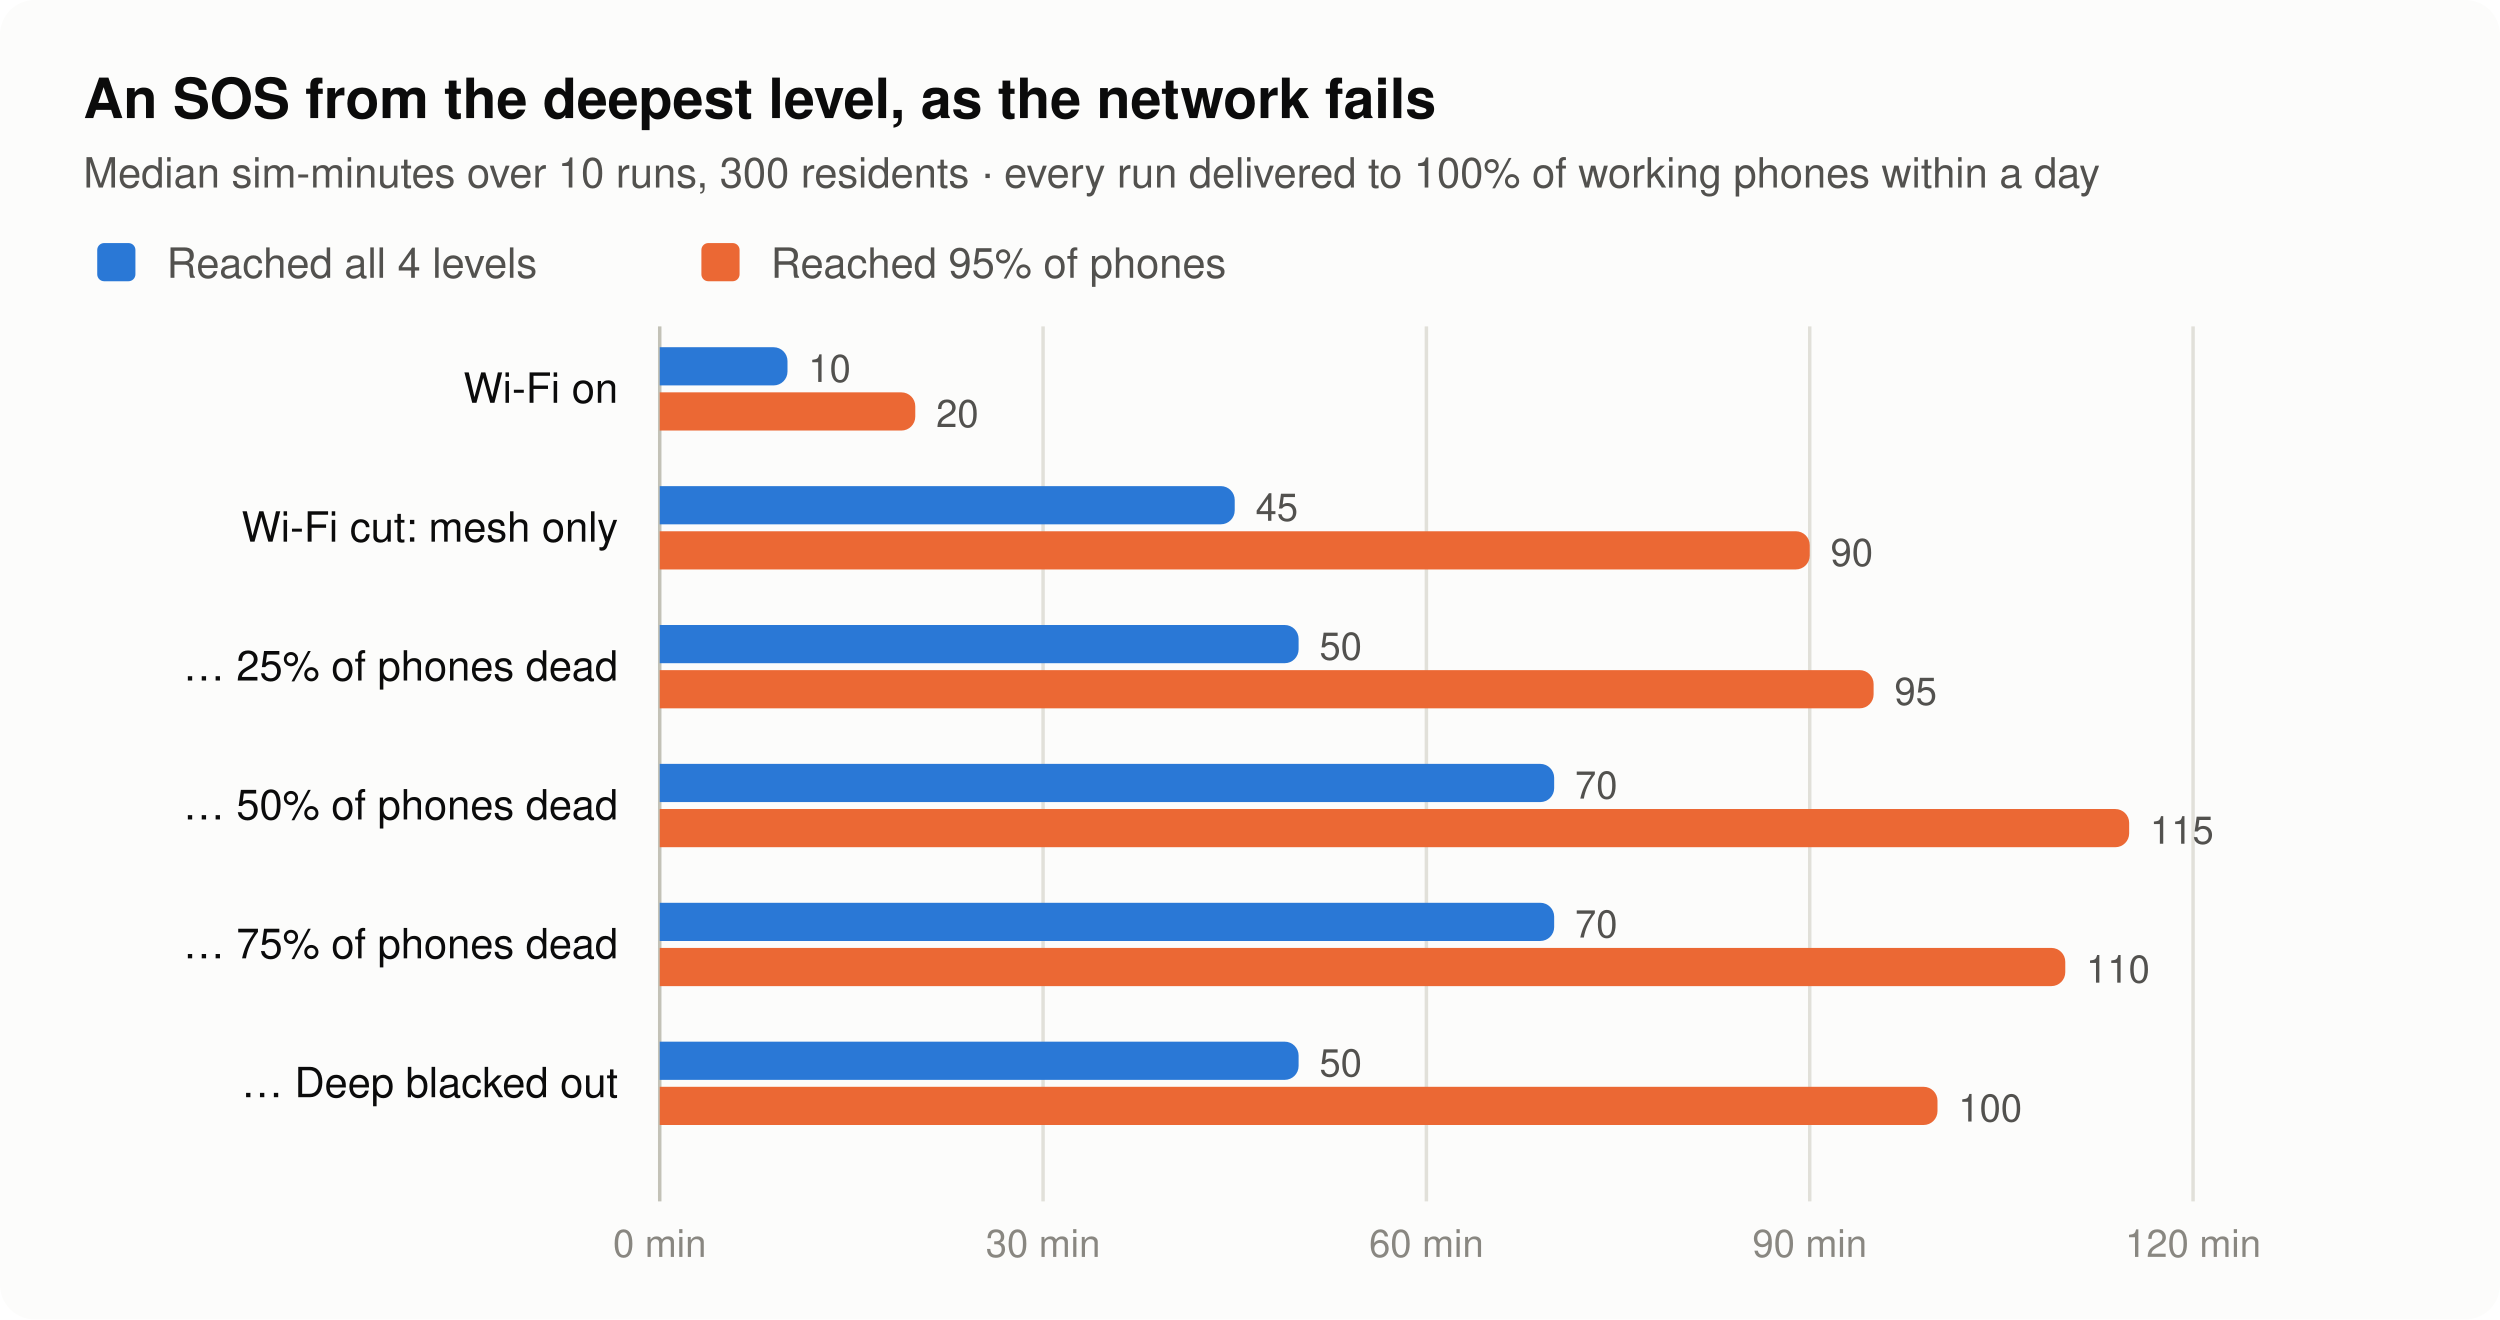
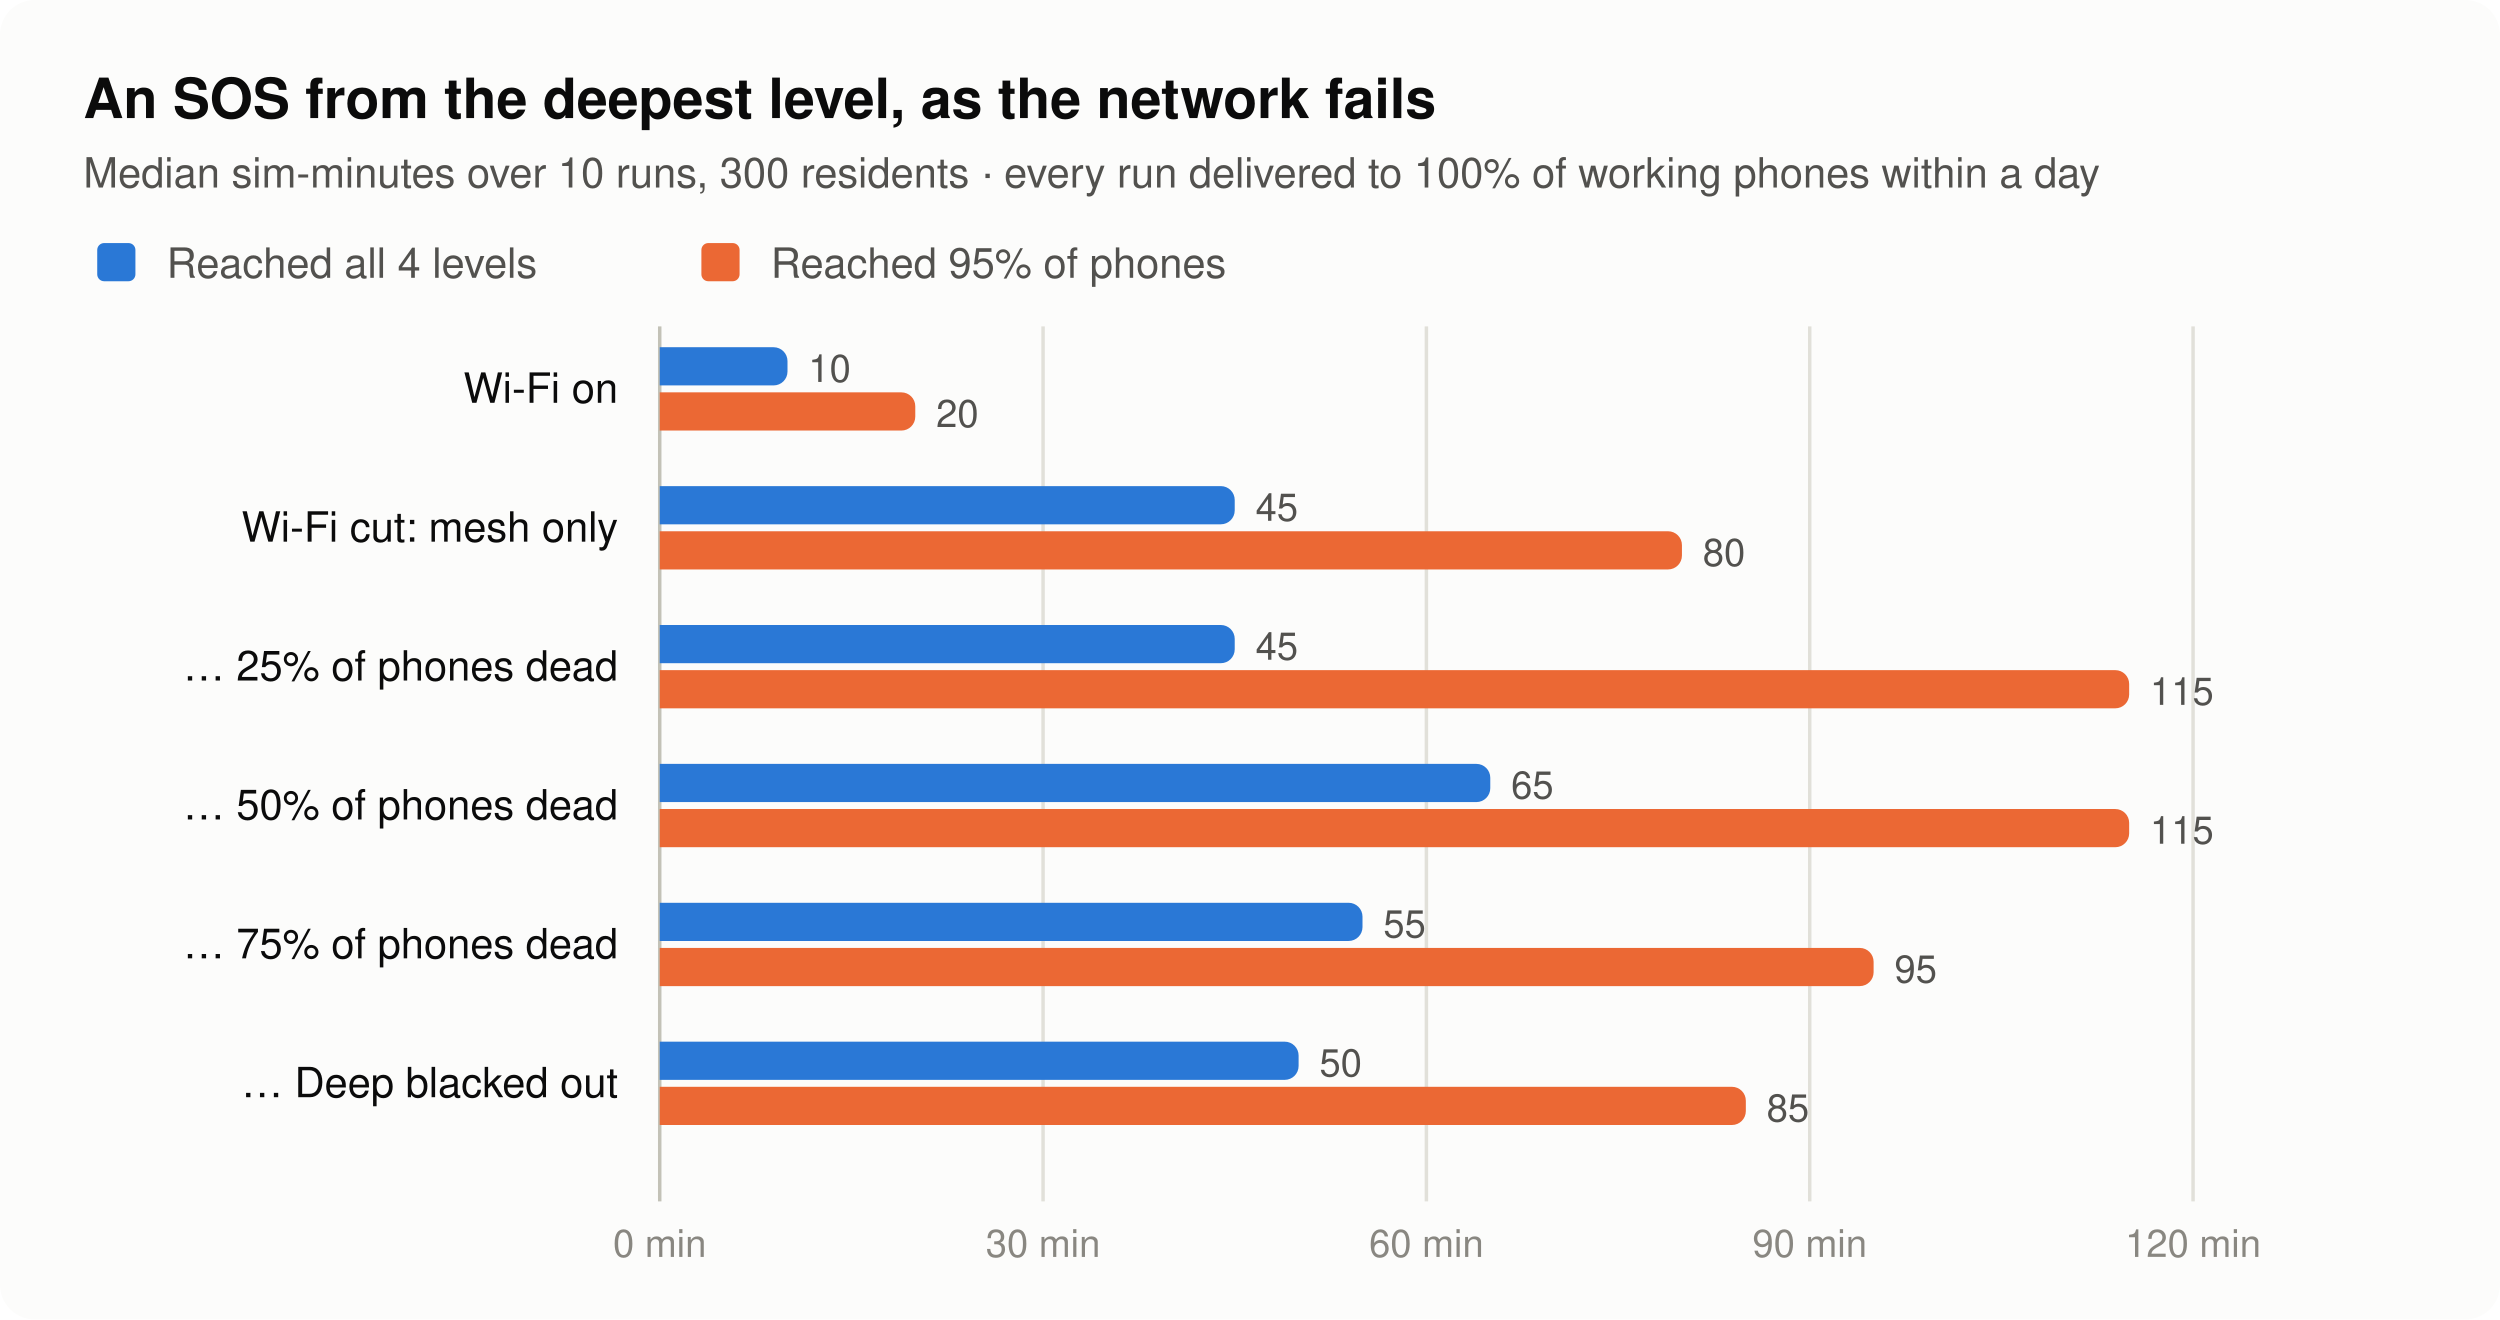
<svg xmlns="http://www.w3.org/2000/svg" width="720" height="380" viewBox="0 0 720 380" font-family="system-ui,-apple-system,'Segoe UI',Helvetica,Arial,sans-serif" role="img" aria-label="An SOS from the deepest level, as the network fails">
  <rect width="720" height="380" rx="10" fill="#fcfcfb" />
  <text x="24.0" y="34.0" fill="#0b0b0b" font-size="16" font-weight="600" text-anchor="start">An SOS from the deepest level, as the network fails</text>
  <text x="24.0" y="54.0" fill="#52514e" font-size="12" font-weight="400" text-anchor="start">Median sim-minutes over 10 runs, 300 residents · every run delivered to 100% of working phones within a day</text>
  <rect x="28" y="70" width="11" height="11" rx="2" fill="#2a78d6" />
  <text x="48.0" y="80.0" fill="#52514e" font-size="12" font-weight="400" text-anchor="start">Reached all 4 levels</text>
  <rect x="202" y="70" width="11" height="11" rx="2" fill="#eb6834" />
  <text x="222.0" y="80.0" fill="#52514e" font-size="12" font-weight="400" text-anchor="start">Reached 95% of phones</text>
  <line x1="190.0" y1="94" x2="190.0" y2="346" stroke="#c3c2b7" stroke-width="1" />
  <text x="190.0" y="362.0" fill="#898781" font-size="11" font-weight="400" text-anchor="middle">0 min</text>
  <line x1="300.4" y1="94" x2="300.4" y2="346" stroke="#e1e0d9" stroke-width="1" />
  <text x="300.4" y="362.0" fill="#898781" font-size="11" font-weight="400" text-anchor="middle">30 min</text>
  <line x1="410.8" y1="94" x2="410.8" y2="346" stroke="#e1e0d9" stroke-width="1" />
  <text x="410.8" y="362.0" fill="#898781" font-size="11" font-weight="400" text-anchor="middle">60 min</text>
  <line x1="521.2" y1="94" x2="521.2" y2="346" stroke="#e1e0d9" stroke-width="1" />
  <text x="521.2" y="362.0" fill="#898781" font-size="11" font-weight="400" text-anchor="middle">90 min</text>
  <line x1="631.6" y1="94" x2="631.6" y2="346" stroke="#e1e0d9" stroke-width="1" />
  <text x="631.6" y="362.0" fill="#898781" font-size="11" font-weight="400" text-anchor="middle">120 min</text>
  <text x="178.0" y="116.0" fill="#0b0b0b" font-size="12" font-weight="400" text-anchor="end">Wi-Fi on</text>
  <path d="M190.0,100.0 h32.8 a4.0,4.0 0 0 1 4.0,4.0 v3.0 a4.0,4.0 0 0 1 -4.0,4.0 h-32.8 z" fill="#2a78d6" />
  <text x="232.8" y="110.0" fill="#52514e" font-size="11" font-weight="400" text-anchor="start">10</text>
  <path d="M190.0,113.0 h69.6 a4.0,4.0 0 0 1 4.0,4.0 v3.0 a4.0,4.0 0 0 1 -4.0,4.0 h-69.6 z" fill="#eb6834" />
  <text x="269.6" y="123.0" fill="#52514e" font-size="11" font-weight="400" text-anchor="start">20</text>
  <text x="178.0" y="156.0" fill="#0b0b0b" font-size="12" font-weight="400" text-anchor="end">Wi-Fi cut: mesh only</text>
  <path d="M190.0,140.0 h161.6 a4.0,4.0 0 0 1 4.0,4.0 v3.0 a4.0,4.0 0 0 1 -4.0,4.0 h-161.6 z" fill="#2a78d6" />
  <text x="361.6" y="150.0" fill="#52514e" font-size="11" font-weight="400" text-anchor="start">45</text>
-   <path d="M190.0,153.0 h327.2 a4.0,4.0 0 0 1 4.0,4.0 v3.0 a4.0,4.0 0 0 1 -4.0,4.0 h-327.2 z" fill="#eb6834" />
-   <text x="527.2" y="163.0" fill="#52514e" font-size="11" font-weight="400" text-anchor="start">90</text>
+   <path d="M190.0,153.0 h290.4 a4.0,4.0 0 0 1 4.0,4.0 v3.0 a4.0,4.0 0 0 1 -4.0,4.0 h-290.4 z" fill="#eb6834" />
+   <text x="490.4" y="163.0" fill="#52514e" font-size="11" font-weight="400" text-anchor="start">80</text>
  <text x="178.0" y="196.0" fill="#0b0b0b" font-size="12" font-weight="400" text-anchor="end">… 25% of phones dead</text>
-   <path d="M190.0,180.0 h180.0 a4.0,4.0 0 0 1 4.0,4.0 v3.0 a4.0,4.0 0 0 1 -4.0,4.0 h-180.0 z" fill="#2a78d6" />
-   <text x="380.0" y="190.0" fill="#52514e" font-size="11" font-weight="400" text-anchor="start">50</text>
-   <path d="M190.0,193.0 h345.6 a4.0,4.0 0 0 1 4.0,4.0 v3.0 a4.0,4.0 0 0 1 -4.0,4.0 h-345.6 z" fill="#eb6834" />
-   <text x="545.6" y="203.0" fill="#52514e" font-size="11" font-weight="400" text-anchor="start">95</text>
+   <path d="M190.0,180.0 h161.6 a4.0,4.0 0 0 1 4.0,4.0 v3.0 a4.0,4.0 0 0 1 -4.0,4.0 h-161.6 z" fill="#2a78d6" />
+   <text x="361.6" y="190.0" fill="#52514e" font-size="11" font-weight="400" text-anchor="start">45</text>
+   <path d="M190.0,193.0 h419.2 a4.0,4.0 0 0 1 4.0,4.0 v3.0 a4.0,4.0 0 0 1 -4.0,4.0 h-419.2 z" fill="#eb6834" />
+   <text x="619.2" y="203.0" fill="#52514e" font-size="11" font-weight="400" text-anchor="start">115</text>
  <text x="178.0" y="236.0" fill="#0b0b0b" font-size="12" font-weight="400" text-anchor="end">… 50% of phones dead</text>
-   <path d="M190.0,220.0 h253.6 a4.0,4.0 0 0 1 4.0,4.0 v3.0 a4.0,4.0 0 0 1 -4.0,4.0 h-253.6 z" fill="#2a78d6" />
-   <text x="453.6" y="230.0" fill="#52514e" font-size="11" font-weight="400" text-anchor="start">70</text>
+   <path d="M190.0,220.0 h235.2 a4.0,4.0 0 0 1 4.0,4.0 v3.0 a4.0,4.0 0 0 1 -4.0,4.0 h-235.2 z" fill="#2a78d6" />
+   <text x="435.2" y="230.0" fill="#52514e" font-size="11" font-weight="400" text-anchor="start">65</text>
  <path d="M190.0,233.0 h419.2 a4.0,4.0 0 0 1 4.0,4.0 v3.0 a4.0,4.0 0 0 1 -4.0,4.0 h-419.2 z" fill="#eb6834" />
  <text x="619.2" y="243.0" fill="#52514e" font-size="11" font-weight="400" text-anchor="start">115</text>
  <text x="178.0" y="276.0" fill="#0b0b0b" font-size="12" font-weight="400" text-anchor="end">… 75% of phones dead</text>
-   <path d="M190.0,260.0 h253.6 a4.0,4.0 0 0 1 4.0,4.0 v3.0 a4.0,4.0 0 0 1 -4.0,4.0 h-253.6 z" fill="#2a78d6" />
-   <text x="453.6" y="270.0" fill="#52514e" font-size="11" font-weight="400" text-anchor="start">70</text>
-   <path d="M190.0,273.0 h400.8 a4.0,4.0 0 0 1 4.0,4.0 v3.0 a4.0,4.0 0 0 1 -4.0,4.0 h-400.8 z" fill="#eb6834" />
-   <text x="600.8" y="283.0" fill="#52514e" font-size="11" font-weight="400" text-anchor="start">110</text>
+   <path d="M190.0,260.0 h198.4 a4.0,4.0 0 0 1 4.0,4.0 v3.0 a4.0,4.0 0 0 1 -4.0,4.0 h-198.4 z" fill="#2a78d6" />
+   <text x="398.4" y="270.0" fill="#52514e" font-size="11" font-weight="400" text-anchor="start">55</text>
+   <path d="M190.0,273.0 h345.6 a4.0,4.0 0 0 1 4.0,4.0 v3.0 a4.0,4.0 0 0 1 -4.0,4.0 h-345.6 z" fill="#eb6834" />
+   <text x="545.6" y="283.0" fill="#52514e" font-size="11" font-weight="400" text-anchor="start">95</text>
  <text x="178.0" y="316.0" fill="#0b0b0b" font-size="12" font-weight="400" text-anchor="end">… Deep blacked out</text>
  <path d="M190.0,300.0 h180.0 a4.0,4.0 0 0 1 4.0,4.0 v3.0 a4.0,4.0 0 0 1 -4.0,4.0 h-180.0 z" fill="#2a78d6" />
  <text x="380.0" y="310.0" fill="#52514e" font-size="11" font-weight="400" text-anchor="start">50</text>
-   <path d="M190.0,313.0 h364.0 a4.0,4.0 0 0 1 4.0,4.0 v3.0 a4.0,4.0 0 0 1 -4.0,4.0 h-364.0 z" fill="#eb6834" />
-   <text x="564.0" y="323.0" fill="#52514e" font-size="11" font-weight="400" text-anchor="start">100</text>
+   <path d="M190.0,313.0 h308.8 a4.0,4.0 0 0 1 4.0,4.0 v3.0 a4.0,4.0 0 0 1 -4.0,4.0 h-308.8 z" fill="#eb6834" />
+   <text x="508.8" y="323.0" fill="#52514e" font-size="11" font-weight="400" text-anchor="start">85</text>
</svg>
